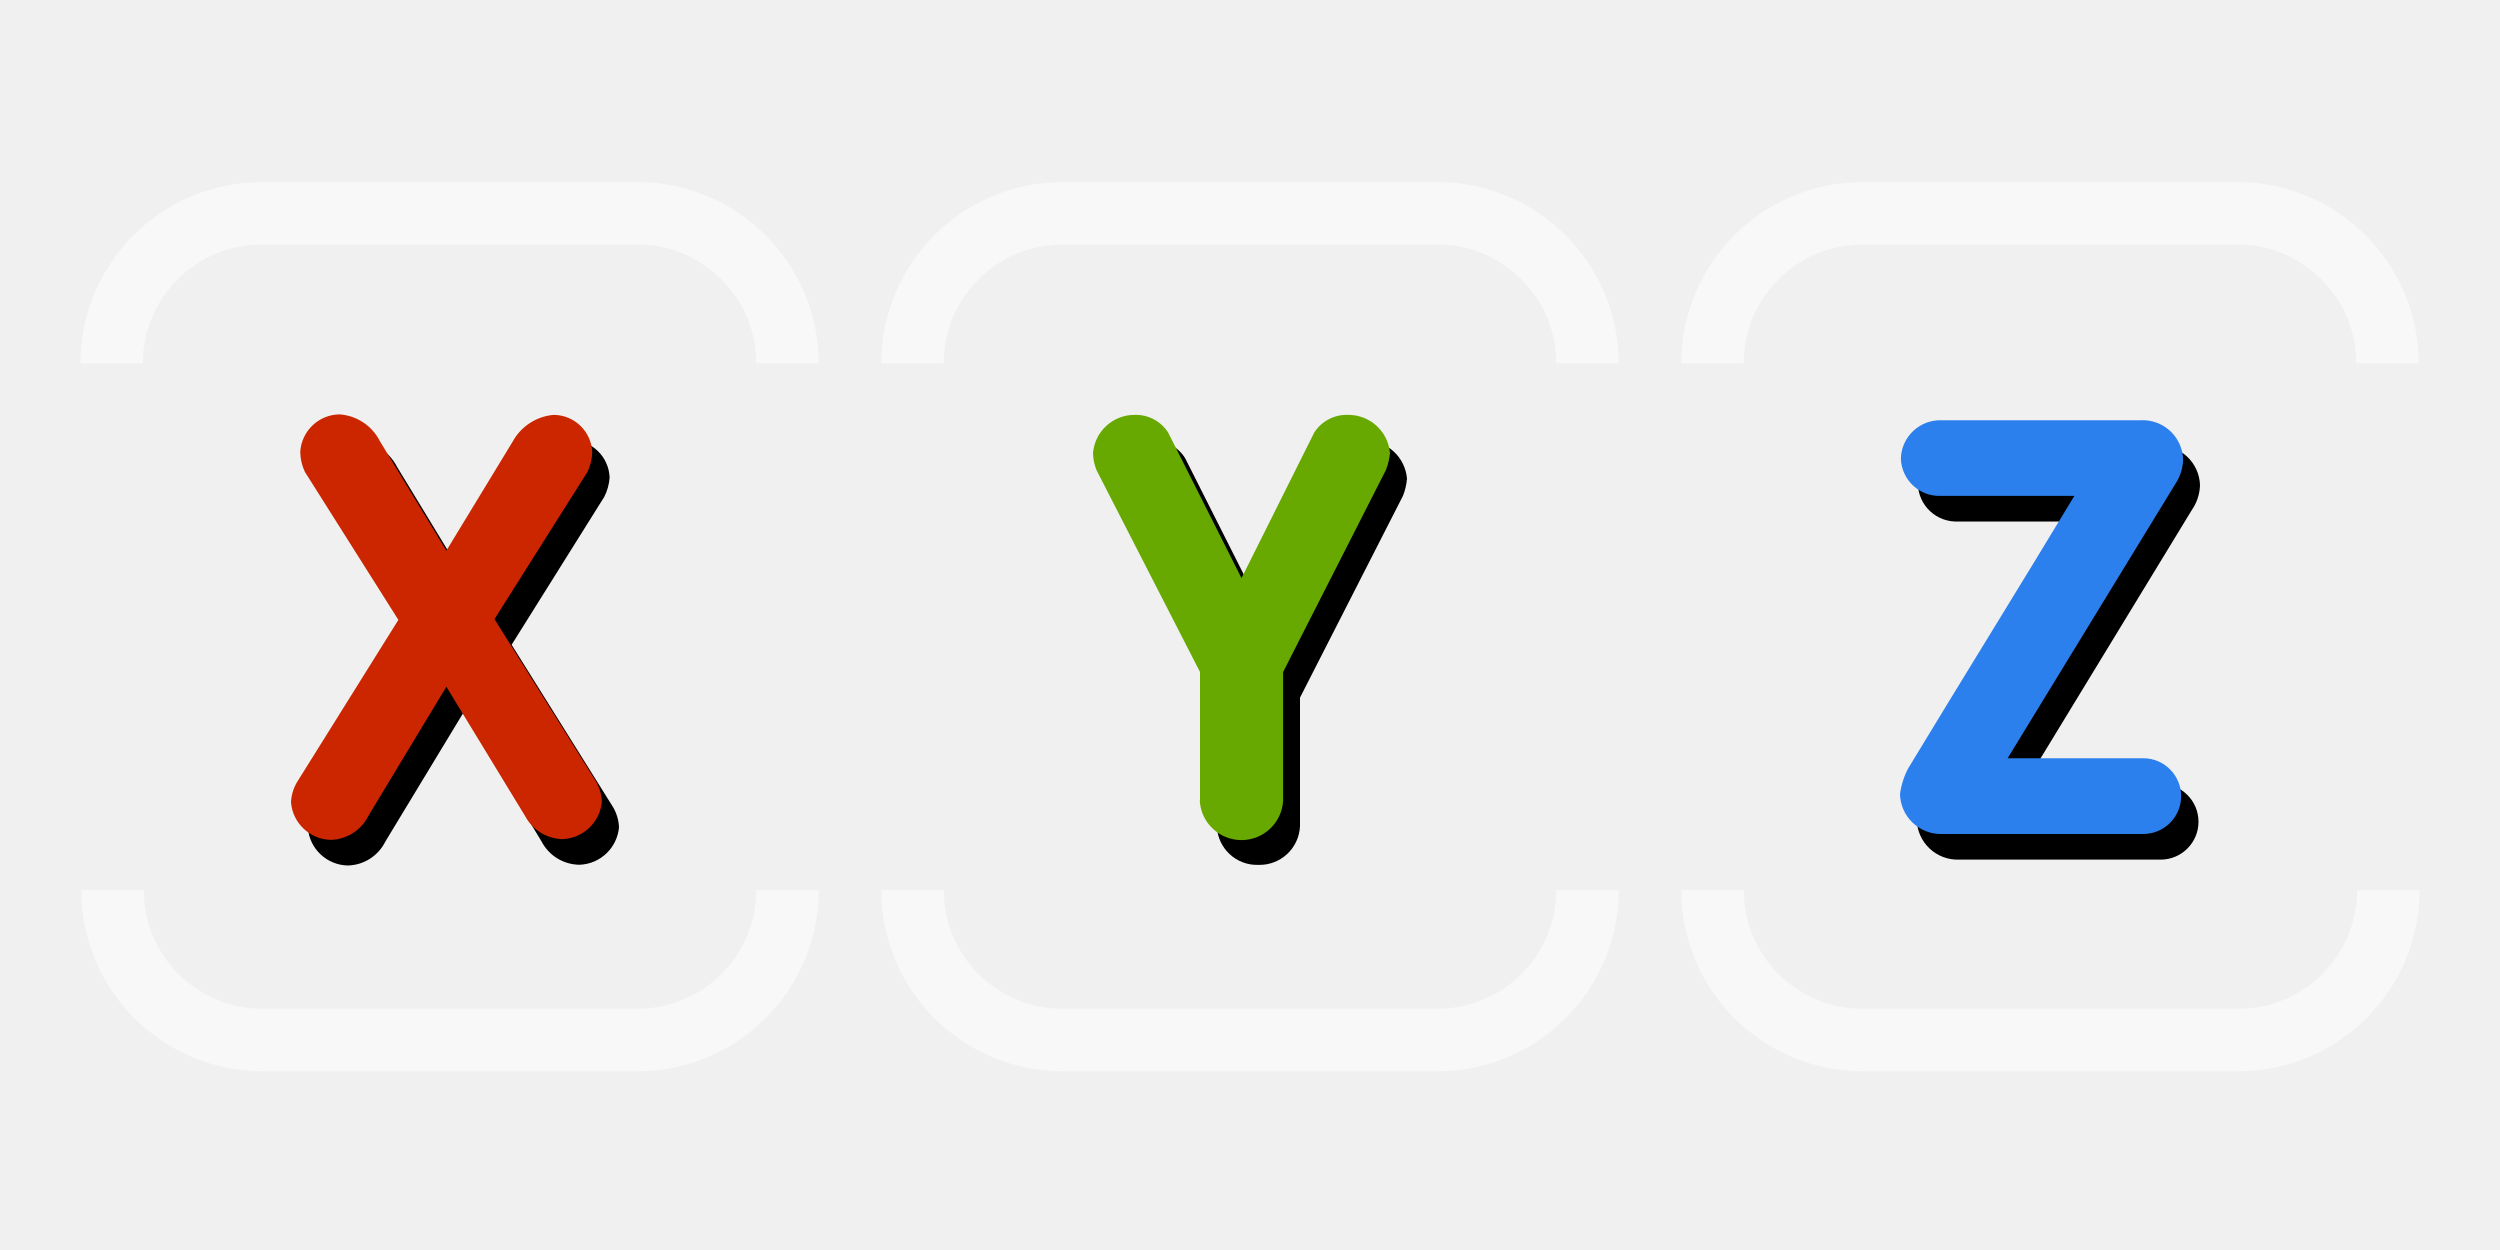
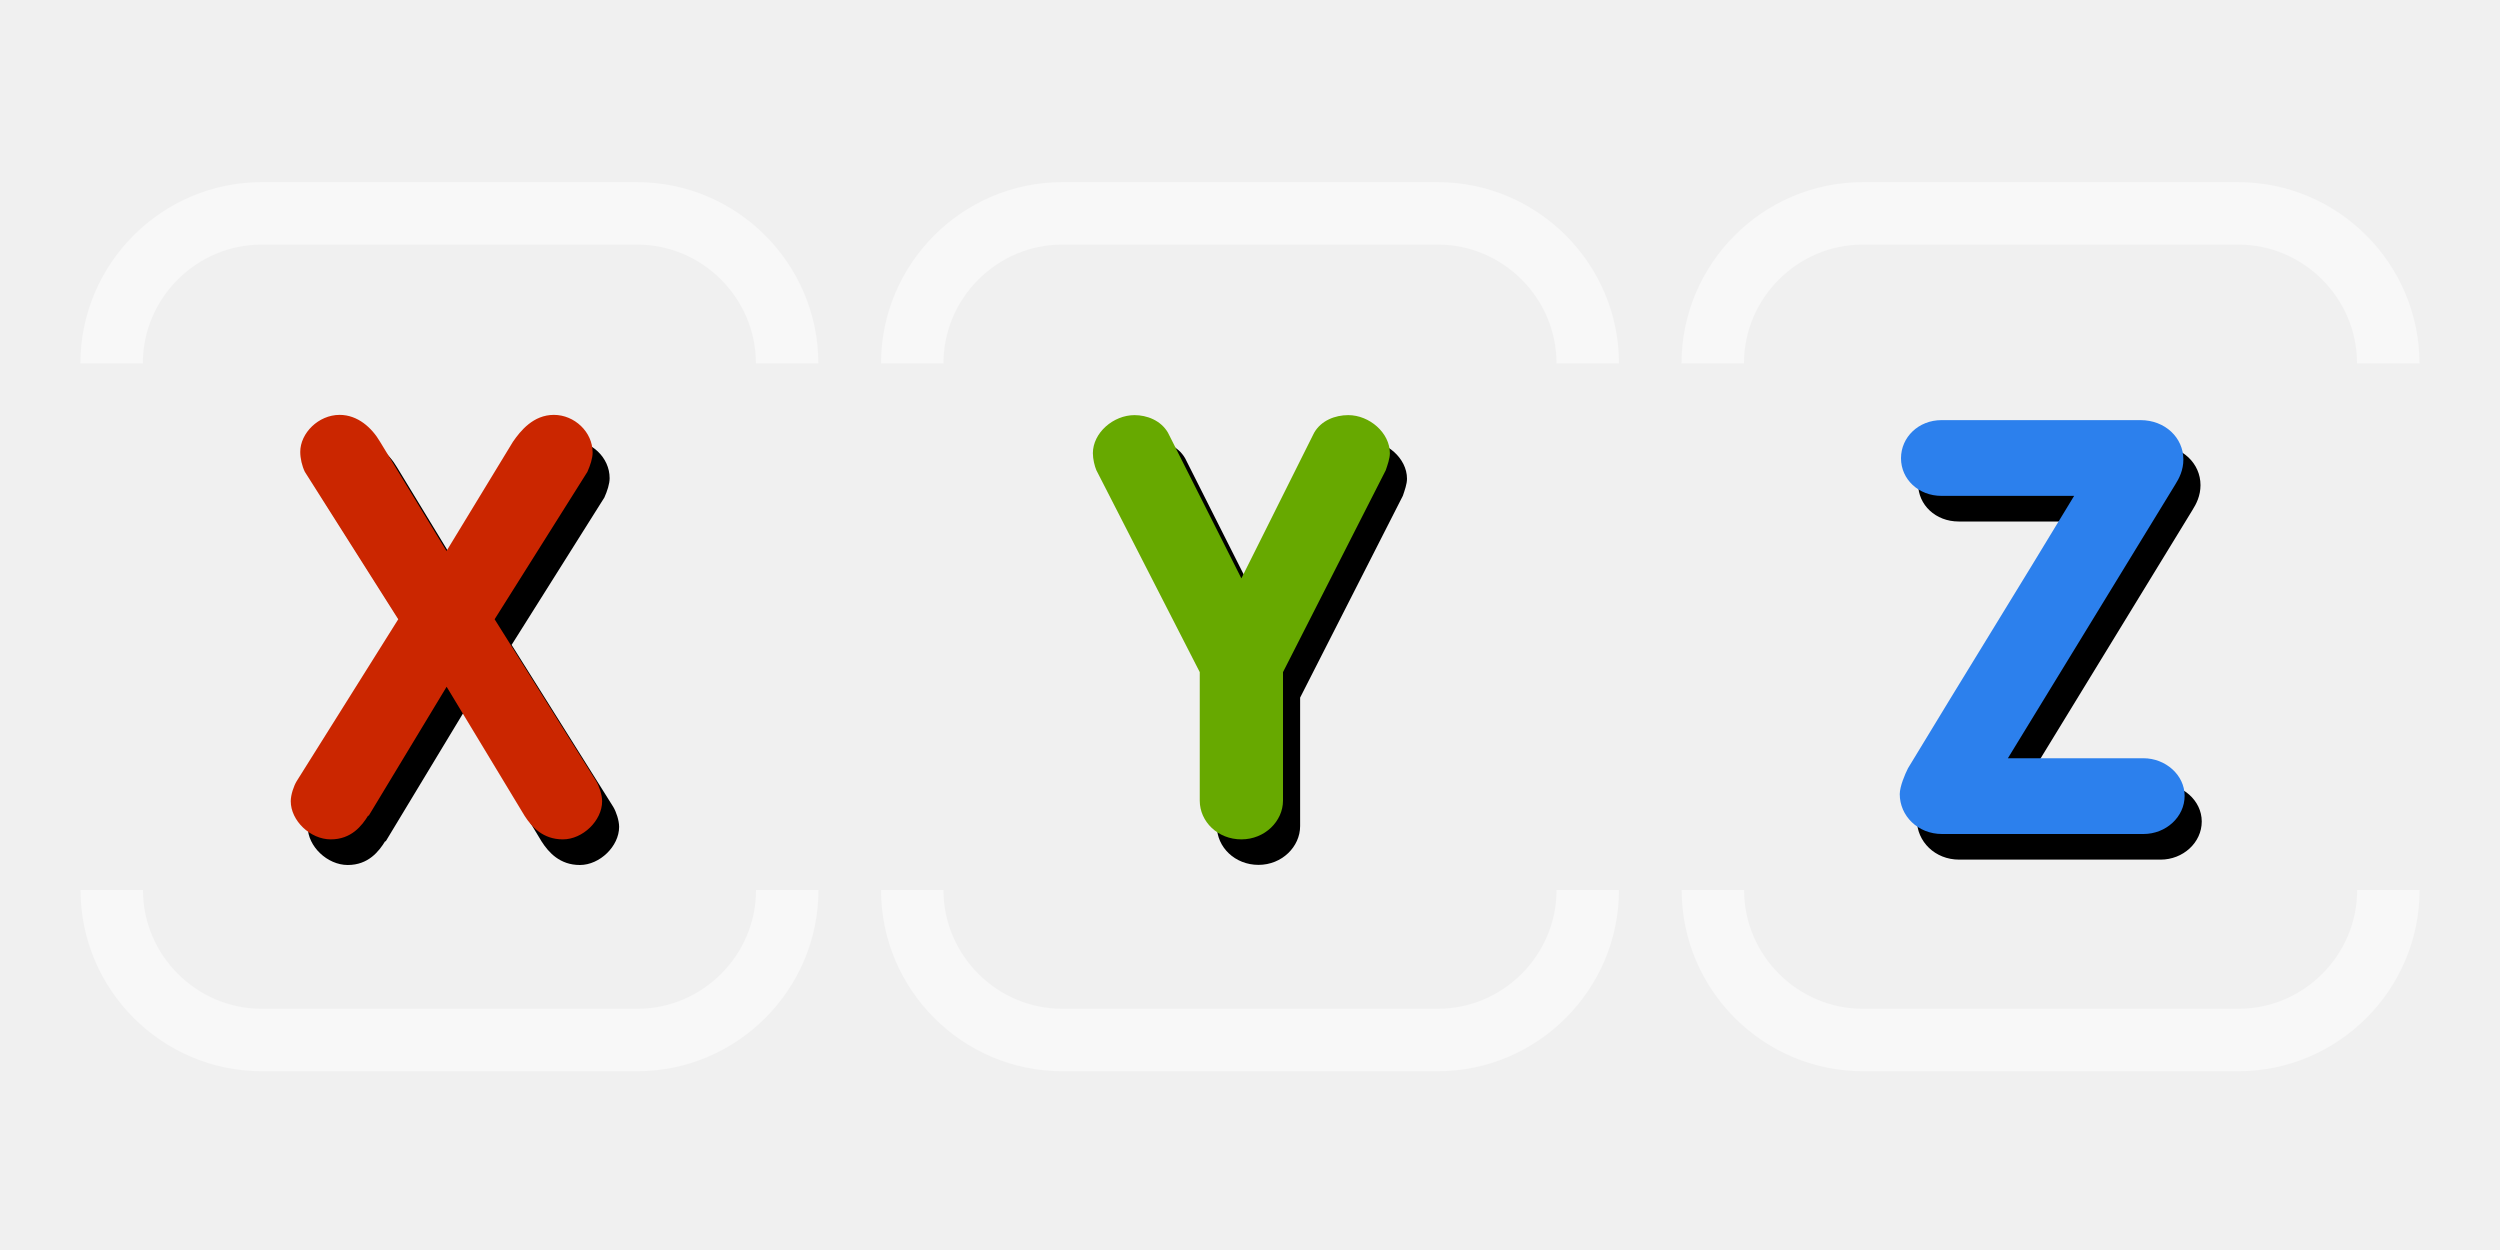
<svg xmlns="http://www.w3.org/2000/svg" id="icons" viewBox="0 0 200 100">
  <defs>
    <style>
-             .cls-1{fill:#cb2600;}.cls-2{fill:#67a900;}.cls-3{fill:#2c80ed;}.cls-4{fill:none;stroke:#fff;stroke-miterlimit:10;stroke-width:5px;opacity:0.5;}
-         </style>
+       .cls-1 {
+         fill: #cb2600;
+       }
+ 
+       .cls-2 {
+         fill: none;
+         opacity: .5;
+         stroke: #fff;
+         stroke-miterlimit: 10;
+         stroke-width: 5px;
+       }
+ 
+       .cls-3 {
+         fill: #2c80ed;
+       }
+ 
+       .cls-4 {
+         fill: #67a900;
+       }
+     </style>
  </defs>
-   <path d="M30.83,67.32v0a3.44,3.44,0,0,1-3,1.92,3.27,3.27,0,0,1-3.2-3,3.61,3.61,0,0,1,.47-1.6l8.13-13L25.76,39.8a3.87,3.87,0,0,1-.38-1.6,3.19,3.19,0,0,1,3.15-3,4,4,0,0,1,3.24,2.16l5.31,8.74,5.3-8.74a4.17,4.17,0,0,1,3.29-2.16,3.12,3.12,0,0,1,3.1,3,4,4,0,0,1-.43,1.55L40.93,51.58l8.12,13a3.48,3.48,0,0,1,.47,1.6,3.29,3.29,0,0,1-3.14,3,3.46,3.46,0,0,1-3.06-1.87L37.08,57Z" />
-   <path class="cls-1" d="M29.47,65.27v0a3.46,3.46,0,0,1-3,1.92,3.27,3.27,0,0,1-3.19-3,3.48,3.48,0,0,1,.47-1.6l8.12-13L24.39,37.75a3.86,3.86,0,0,1-.37-1.6,3.19,3.19,0,0,1,3.15-3,3.92,3.92,0,0,1,3.23,2.16l5.31,8.74L41,35.35a4.15,4.15,0,0,1,3.28-2.16,3.11,3.11,0,0,1,3.1,3A4,4,0,0,1,47,37.75L39.56,49.53l8.13,13a3.6,3.6,0,0,1,.46,1.6,3.29,3.29,0,0,1-3.14,3A3.48,3.48,0,0,1,42,65.27L35.71,54.94Z" />
-   <path d="M97.35,66.09V55.81L89.08,39.66a3.9,3.9,0,0,1-.28-1.36,3.34,3.34,0,0,1,3.34-3.06,3,3,0,0,1,2.67,1.41l5.87,11.65,5.82-11.65a3.09,3.09,0,0,1,2.73-1.41,3.33,3.33,0,0,1,3.33,3.06,4.88,4.88,0,0,1-.32,1.36L104,55.81V66.09a3.24,3.24,0,0,1-3.34,3.1A3.21,3.21,0,0,1,97.35,66.09Z" />
-   <path class="cls-2" d="M96,64.05V53.76L87.72,37.61a3.9,3.9,0,0,1-.28-1.36,3.33,3.33,0,0,1,3.33-3.06,3.07,3.07,0,0,1,2.68,1.41l5.87,11.65,5.82-11.65a3.08,3.08,0,0,1,2.72-1.41,3.34,3.34,0,0,1,3.34,3.06,4.91,4.91,0,0,1-.33,1.36l-8.22,16.15V64.05a3.34,3.34,0,0,1-6.67,0Z" />
-   <path d="M172.83,68.77H156.72a3.27,3.27,0,0,1-3.38-3.19,5.85,5.85,0,0,1,.66-2.07c4.6-7.61,8.64-14.09,13.29-21.79H156.67a3.08,3.08,0,0,1-3.24-3,3.15,3.15,0,0,1,3.24-3.06h15.92A3.25,3.25,0,0,1,176,38.81a3.68,3.68,0,0,1-.66,2L162,62.71h10.85a3,3,0,1,1,0,6.06Z" />
-   <path class="cls-3" d="M171.46,66.72h-16.1A3.27,3.27,0,0,1,152,63.53a6.06,6.06,0,0,1,.66-2.07c4.6-7.6,8.64-14.09,13.29-21.79H155.31a3.08,3.08,0,0,1-3.24-3,3.15,3.15,0,0,1,3.24-3.05h15.92a3.24,3.24,0,0,1,3.42,3.14,3.76,3.76,0,0,1-.65,2L160.61,60.66h10.85a3,3,0,1,1,0,6.06Z" />
-   <path class="cls-4" d="M63,71.2a12,12,0,0,1-12,12h-30a12,12,0,0,1-12-12" />
-   <path class="cls-4" d="M8.93,29.07a12,12,0,0,1,12-12H51a12,12,0,0,1,12,12" />
-   <path class="cls-4" d="M127,71.2a12,12,0,0,1-12,12H85a12,12,0,0,1-12-12" />
-   <path class="cls-4" d="M73,29.07a12,12,0,0,1,12-12h30a12,12,0,0,1,12,12" />
-   <path class="cls-4" d="M191.07,71.2a12,12,0,0,1-12,12H149a12,12,0,0,1-12-12" />
-   <path class="cls-4" d="M137,29.07a12,12,0,0,1,12-12h30a12,12,0,0,1,12,12" />
+   <g>
+     <path d="M30.83,67.32v-.05c-.52.85-1.37,1.93-3.01,1.93s-3.2-1.5-3.2-3.05c0-.52.24-1.22.47-1.6l8.13-12.96-7.47-11.79c-.23-.47-.37-1.08-.37-1.6,0-1.5,1.46-2.96,3.15-2.96,1.45,0,2.58,1.03,3.24,2.16l5.31,8.73,5.31-8.73c.61-.89,1.64-2.16,3.28-2.16s3.1,1.36,3.1,3.01c0,.47-.19,1.03-.42,1.55l-7.42,11.79,8.13,12.96c.23.38.47,1.08.47,1.6,0,1.55-1.55,3.05-3.14,3.05s-2.49-.99-3.06-1.88l-6.24-10.33-6.24,10.33Z" />
+     <path class="cls-1" d="M29.47,65.27v-.05c-.52.85-1.37,1.93-3.01,1.93s-3.2-1.5-3.2-3.05c0-.52.24-1.22.47-1.6l8.13-12.96-7.47-11.79c-.23-.47-.37-1.08-.37-1.6,0-1.5,1.46-2.96,3.15-2.96,1.45,0,2.58,1.03,3.24,2.16l5.31,8.73,5.31-8.73c.61-.89,1.64-2.16,3.28-2.16s3.1,1.36,3.1,3.01c0,.47-.19,1.03-.42,1.55l-7.42,11.79,8.13,12.96c.23.38.47,1.08.47,1.6,0,1.55-1.55,3.05-3.14,3.05s-2.49-.99-3.06-1.88l-6.24-10.33-6.24,10.33Z" />
+   </g>
+   <g>
+     <path d="M97.35,66.09v-10.28l-8.27-16.15c-.14-.33-.28-.89-.28-1.36,0-1.64,1.64-3.05,3.33-3.05.99,0,2.11.42,2.68,1.41l5.87,11.65,5.82-11.65c.57-.99,1.69-1.41,2.73-1.41,1.69,0,3.33,1.41,3.33,3.05,0,.42-.19.94-.33,1.36l-8.22,16.15v10.28c0,1.64-1.45,3.1-3.33,3.1s-3.33-1.41-3.33-3.1Z" />
+     <path class="cls-4" d="M95.98,64.05v-10.28l-8.27-16.15c-.14-.33-.28-.89-.28-1.36,0-1.64,1.64-3.05,3.33-3.05.99,0,2.11.42,2.68,1.41l5.87,11.65,5.82-11.65c.57-.99,1.69-1.41,2.73-1.41,1.69,0,3.33,1.41,3.33,3.05,0,.42-.19.94-.33,1.36l-8.22,16.15v10.28c0,1.64-1.45,3.1-3.33,3.1s-3.33-1.41-3.33-3.1Z" />
+   </g>
+   <g>
+     <path d="M172.83,68.77h-16.1c-1.93,0-3.38-1.45-3.38-3.19,0-.61.42-1.6.66-2.07,4.6-7.61,8.64-14.09,13.29-21.79h-10.61c-1.83,0-3.24-1.32-3.24-3.01s1.41-3.05,3.24-3.05h15.92c1.97,0,3.43,1.41,3.43,3.15,0,.85-.33,1.5-.66,2.02l-13.38,21.88h10.85c1.74,0,3.29,1.32,3.29,3.01s-1.5,3.05-3.29,3.05Z" />
+     <path class="cls-3" d="M171.46,66.72h-16.1c-1.93,0-3.38-1.45-3.38-3.19,0-.61.42-1.6.66-2.07,4.6-7.61,8.64-14.09,13.29-21.79h-10.61c-1.83,0-3.24-1.32-3.24-3.01s1.41-3.05,3.24-3.05h15.92c1.97,0,3.43,1.41,3.43,3.15,0,.85-.33,1.5-.66,2.02l-13.38,21.88h10.85c1.74,0,3.29,1.32,3.29,3.01s-1.5,3.05-3.29,3.05Z" />
+   </g>
+   <path class="cls-2" d="M62.98,71.2c0,6.6-5.4,12-12,12h-30.04c-6.6,0-12-5.4-12-12" />
+   <path class="cls-2" d="M8.93,29.07c0-6.6,5.4-12,12-12h30.04c6.6,0,12,5.4,12,12" />
+   <path class="cls-2" d="M127.02,71.2c0,6.6-5.4,12-12,12h-30.04c-6.6,0-12-5.4-12-12" />
+   <path class="cls-2" d="M72.98,29.07c0-6.6,5.4-12,12-12h30.04c6.6,0,12,5.4,12,12" />
+   <path class="cls-2" d="M191.07,71.2c0,6.6-5.4,12-12,12h-30.04c-6.6,0-12-5.4-12-12" />
+   <path class="cls-2" d="M137.02,29.07c0-6.6,5.4-12,12-12h30.04c6.6,0,12,5.4,12,12" />
</svg>
